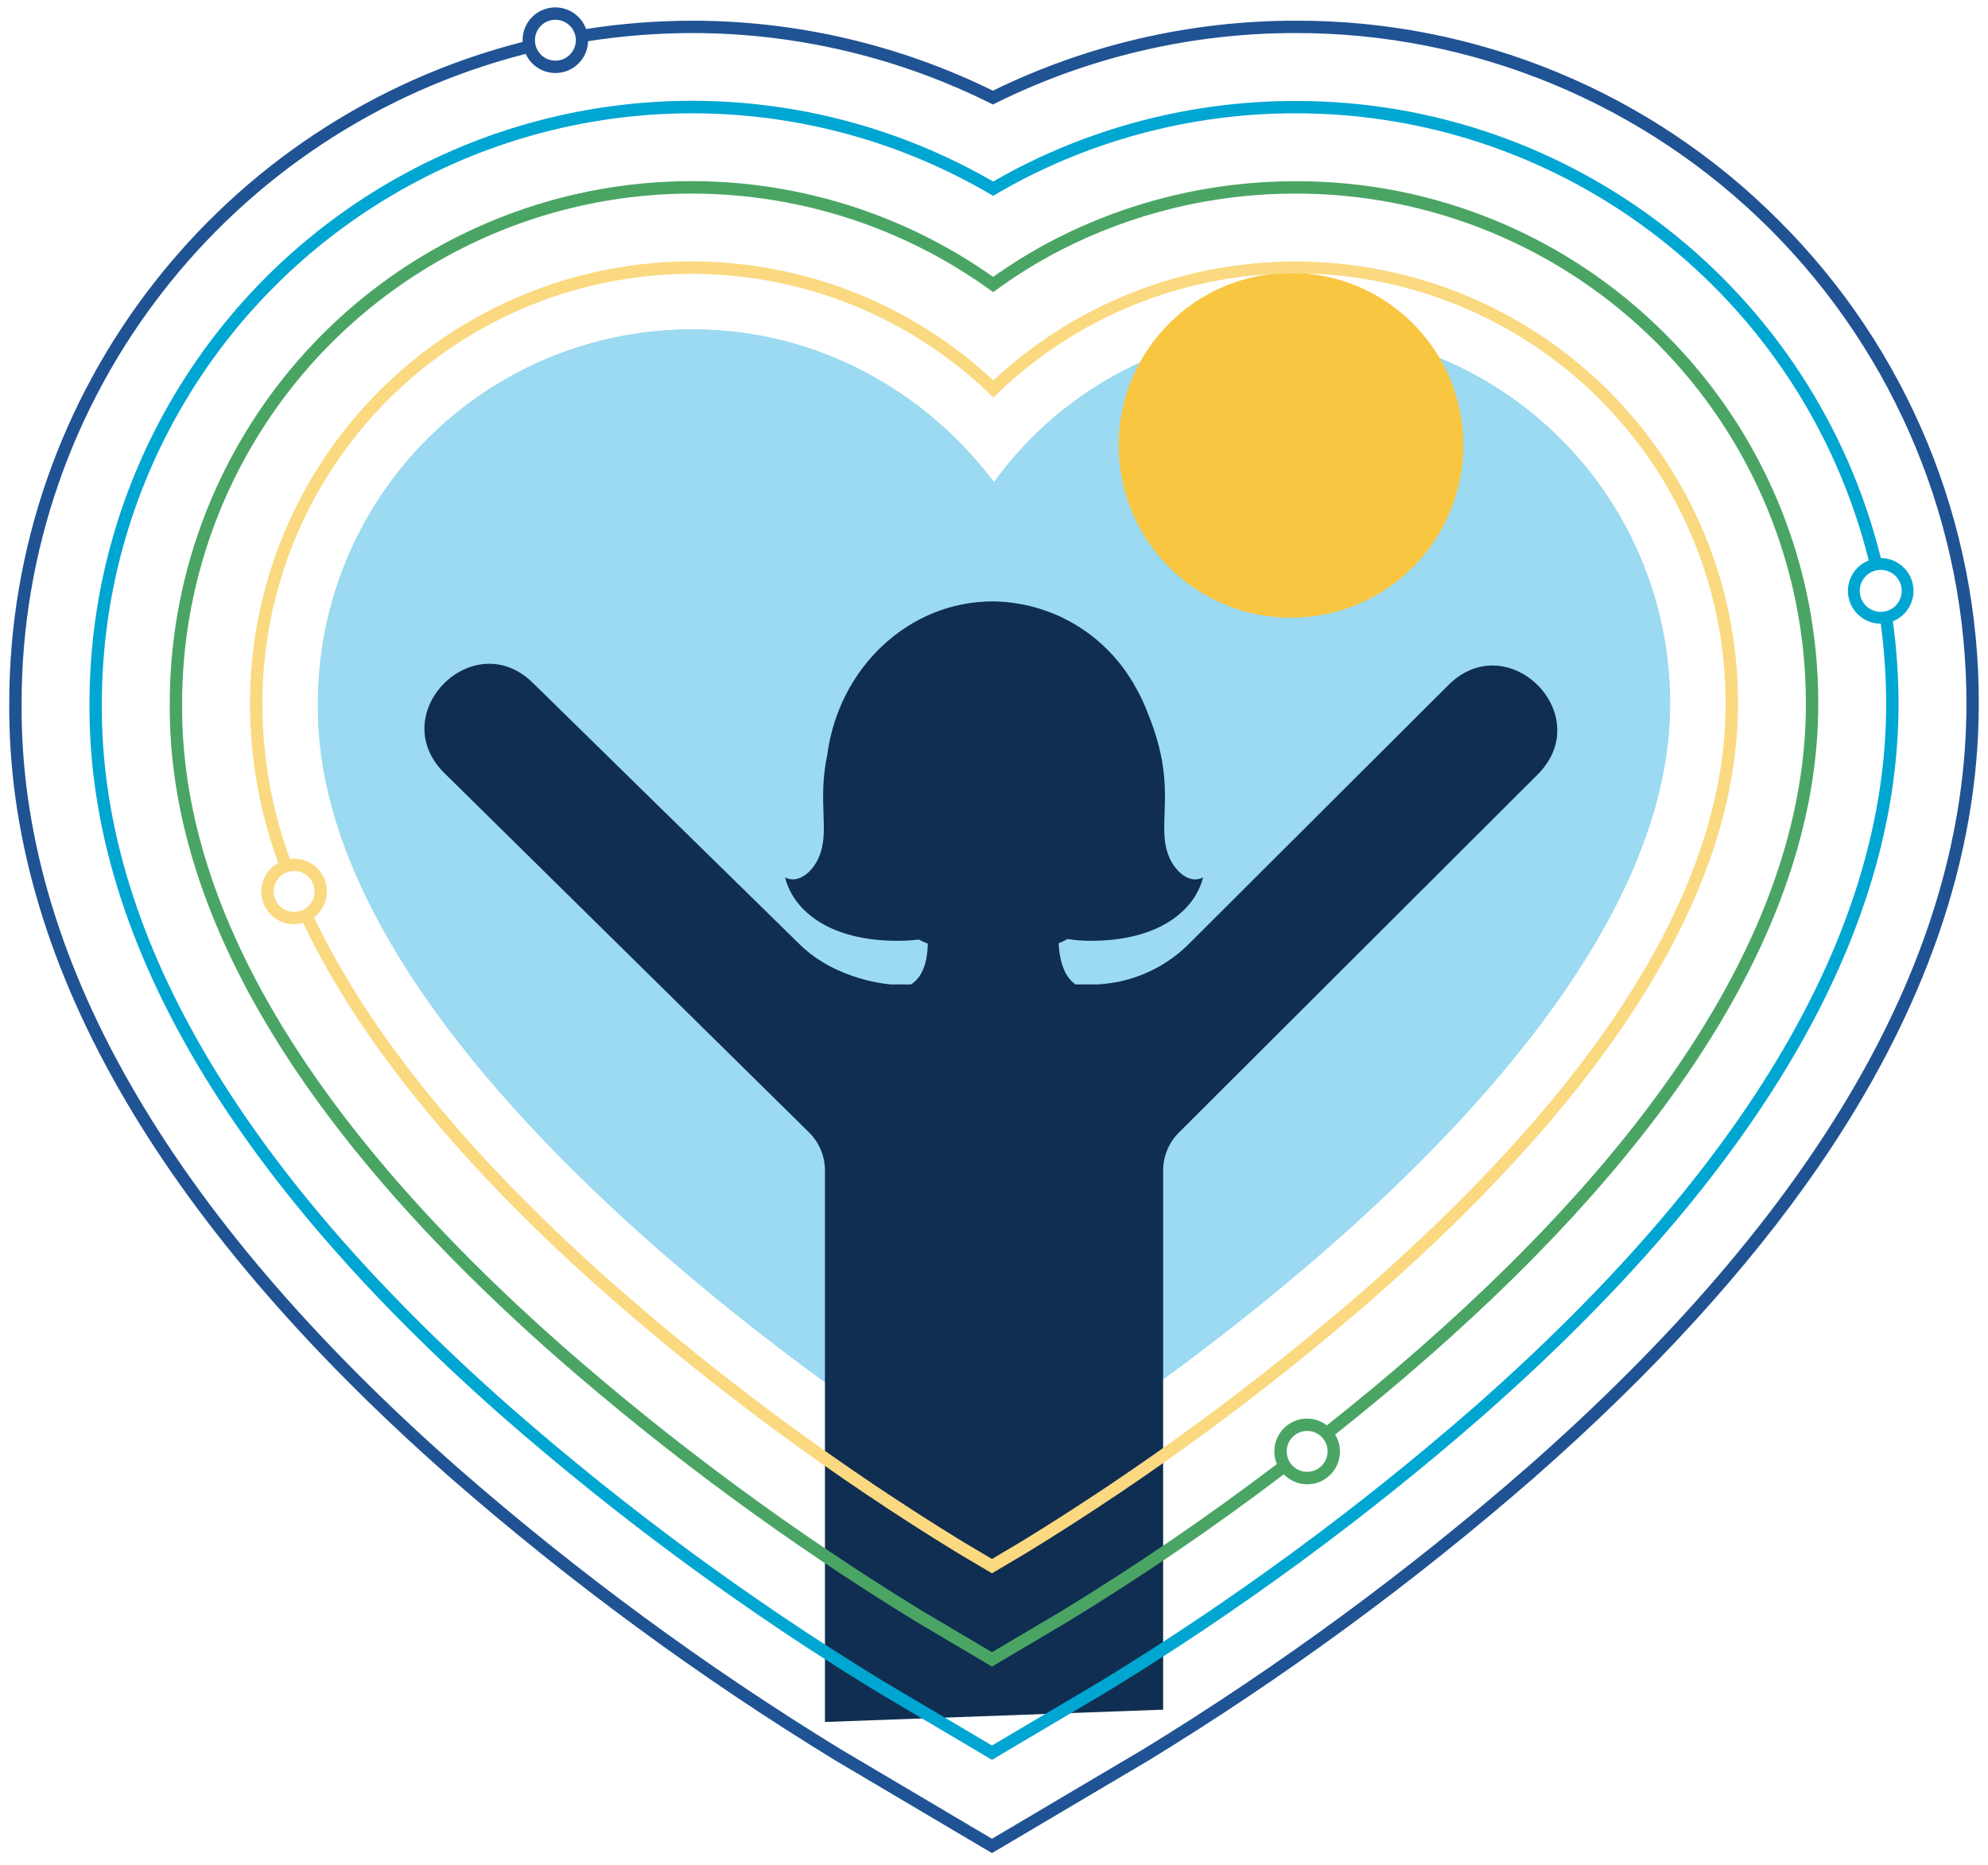
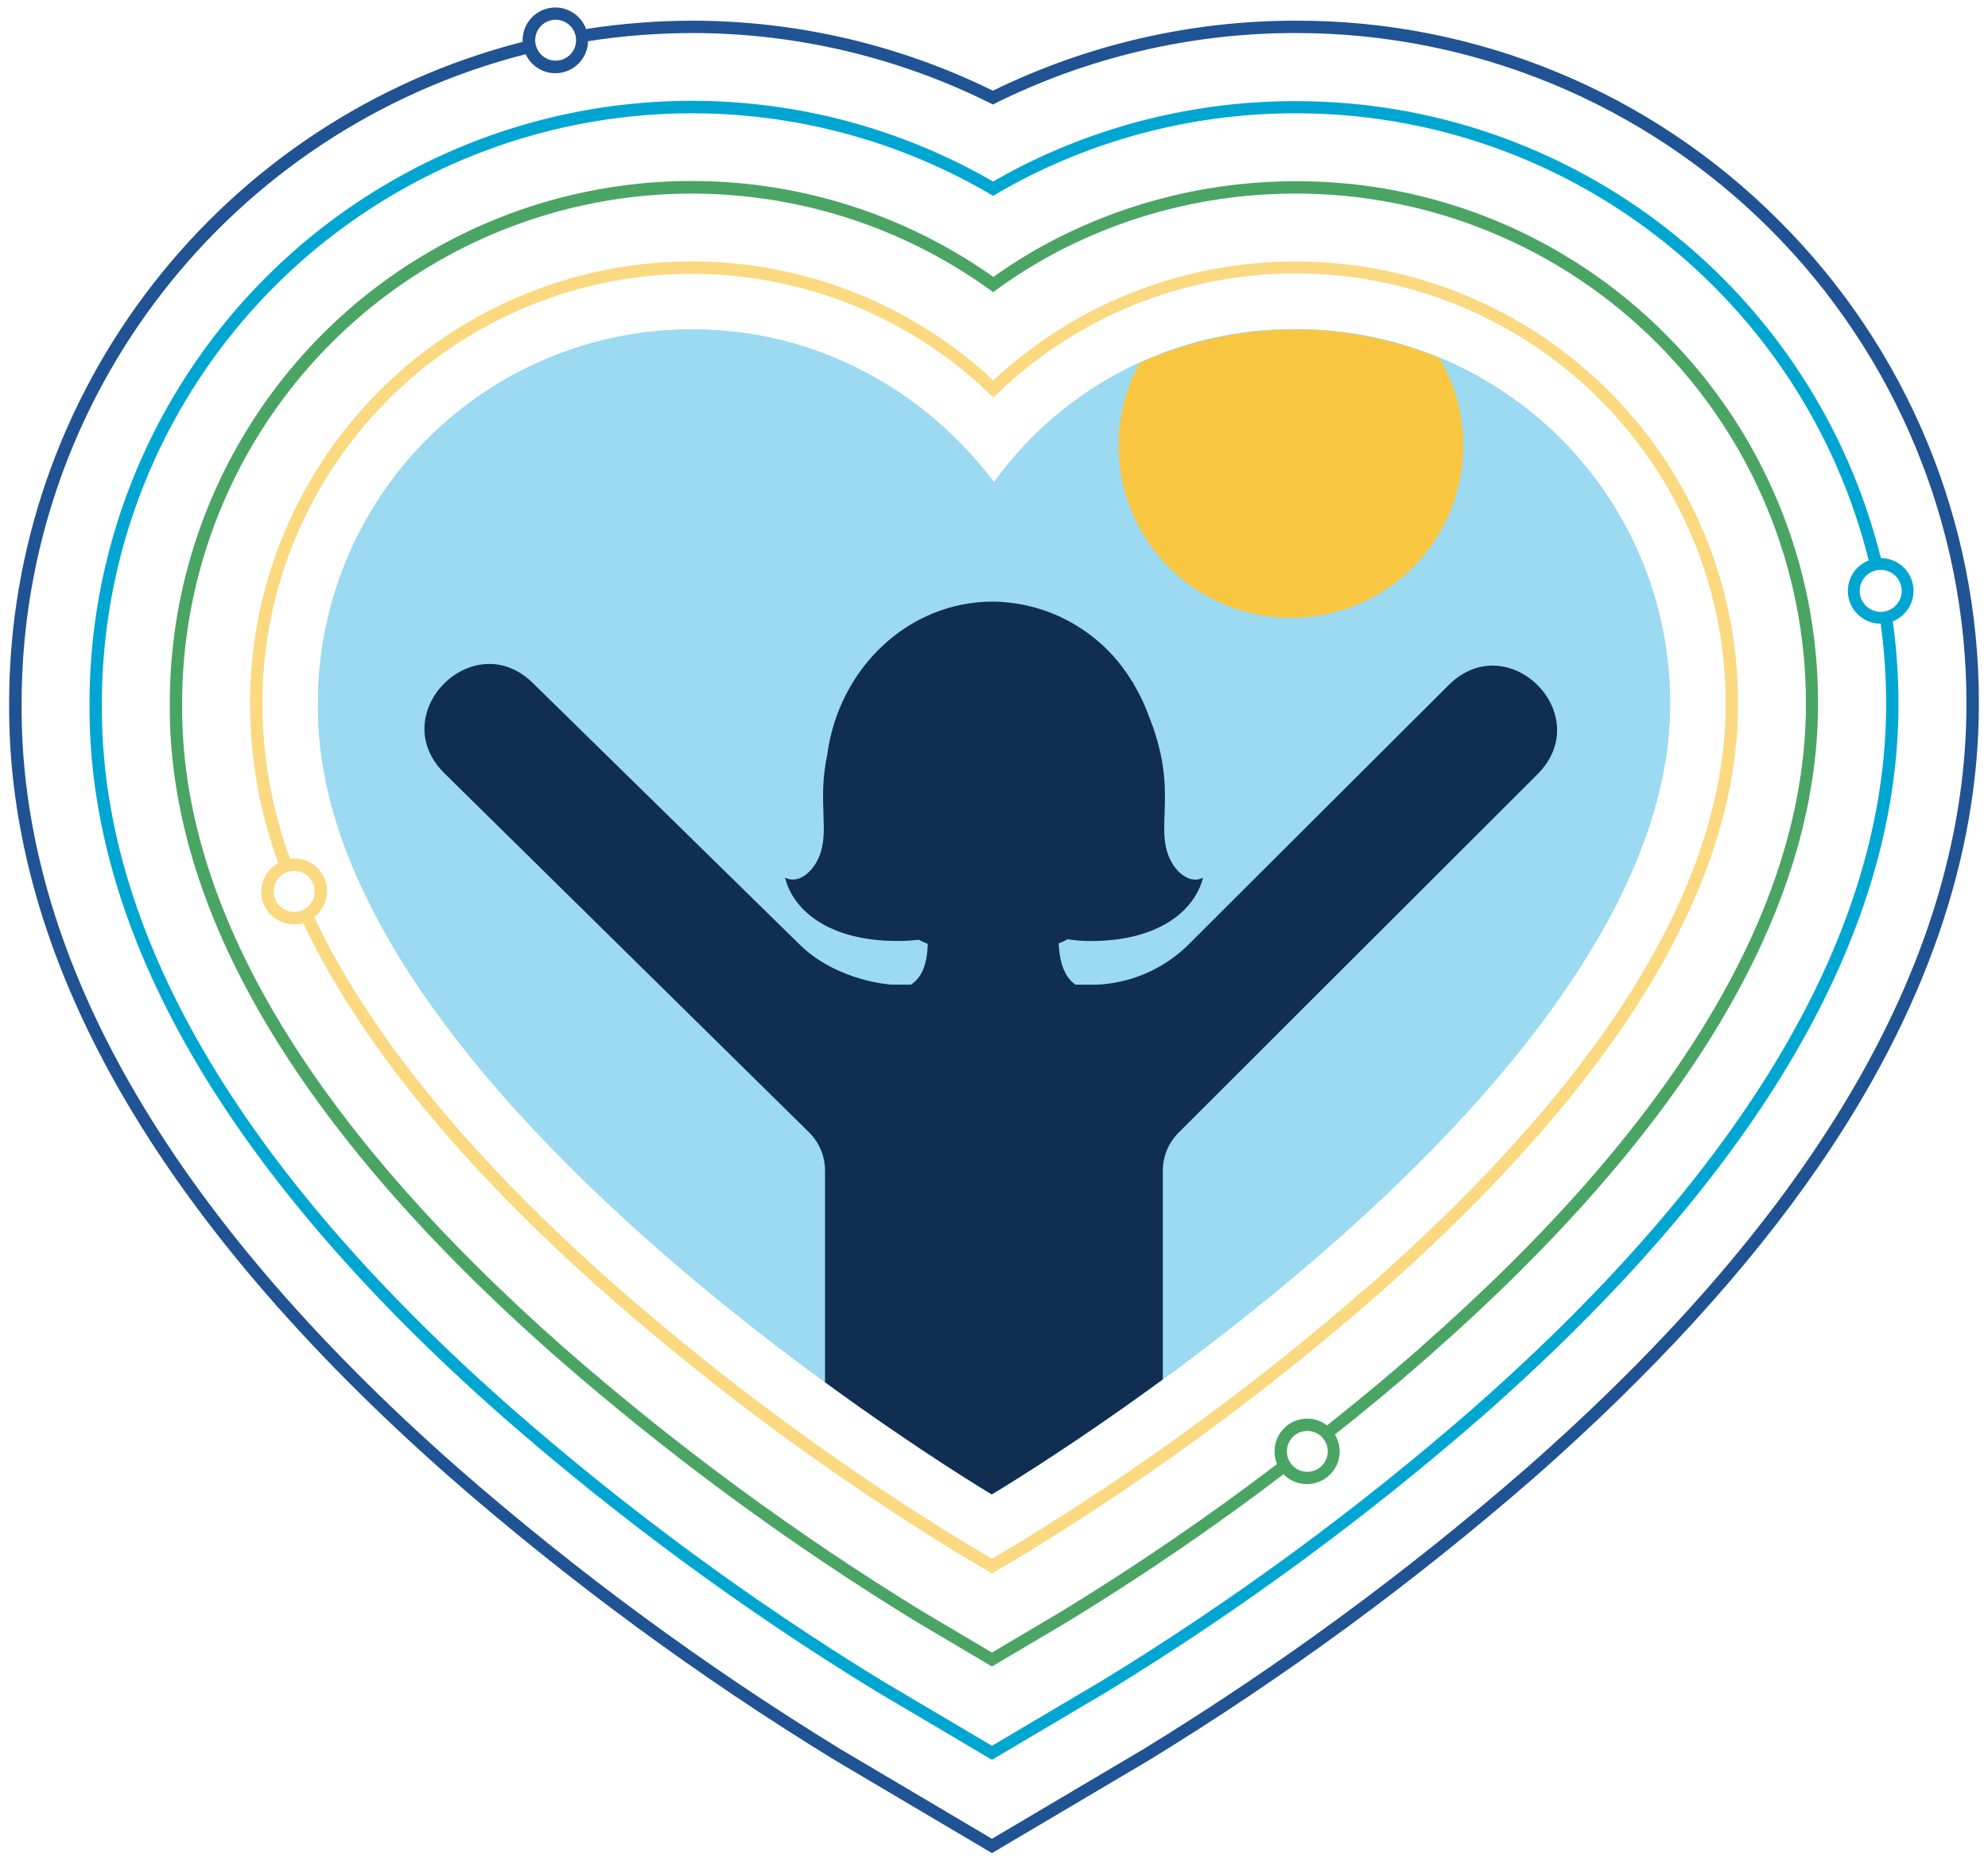
- <svg xmlns="http://www.w3.org/2000/svg" viewBox="0 0 322 302">
+ <svg xmlns="http://www.w3.org/2000/svg" id="Layer_1" data-name="Layer 1" viewBox="0 0 322 302">
  <defs>
-     <style>.cls-1{fill:#9bdaf1;}.cls-2{fill:none;}.cls-3{clip-path:url(#clip-path);}.cls-4{fill:#102e51;}.cls-5{fill:#f9c642;}.cls-6{fill:#4aa564;}.cls-7{fill:#205393;}.cls-8{fill:#fad980;}.cls-9{fill:#00a6d2;}</style>
-     <clipPath>
-       <path class="cls-1" d="M160.672,242.015s109.834-64.977,109.834-127.975a60.53,60.53,0,0,0-60.689-60.689,59.676,59.676,0,0,0-48.815,24.737c-11.214-14.842-28.695-24.737-48.815-24.737a60.53,60.53,0,0,0-60.689,60.689c-.66,62.998,109.174,127.975,109.174,127.975" />
-     </clipPath>
+     <style>.cls-1{fill:#9bdaf1;}.cls-2{fill:none;}.cls-3{fill:#4aa564;}.cls-4{fill:#205393;}.cls-5{fill:#fad980;}.cls-6{fill:#00a6d2;}.cls-7{fill:#f9c642;}.cls-8{fill:#102e51;}</style>
  </defs>
-   <path class="cls-1" d="M160.672,242.015s109.834-64.977,109.834-127.975a60.53,60.53,0,0,0-60.689-60.689,59.676,59.676,0,0,0-48.815,24.737c-11.214-14.842-28.695-24.737-48.815-24.737a60.53,60.53,0,0,0-60.689,60.689c-.66,62.998,109.174,127.975,109.174,127.975" />
-   <path class="cls-2" d="M160.672,242.015s109.834-64.977,109.834-127.975a60.53,60.53,0,0,0-60.689-60.689,59.676,59.676,0,0,0-48.815,24.737c-11.214-14.842-28.695-24.737-48.815-24.737a60.53,60.53,0,0,0-60.689,60.689c-.66,62.998,109.174,127.975,109.174,127.975" />
-   <path class="cls-1" d="M160.672,242.015s109.834-64.977,109.834-127.975a60.53,60.53,0,0,0-60.689-60.689,59.676,59.676,0,0,0-48.815,24.737c-11.214-14.842-28.695-24.737-48.815-24.737a60.53,60.53,0,0,0-60.689,60.689c-.66,62.998,109.174,127.975,109.174,127.975" />
-   <g class="cls-3">
-     <path class="cls-4" d="M234.587,110.959l-42.378,42.26a22.547,22.547,0,0,1-14.539,6.208h-3.462c-1.951-1.349-2.609-4.075-2.739-6.673a10.958,10.958,0,0,0,1.463-.681,23.223,23.223,0,0,0,3.734.29c11.122,0,16.86-4.959,18.193-10.265-2.049,1.087-4.365-.744-5.446-3.193-2.35-5.339,1.519-10.935-3.34-22.991a29.785,29.785,0,0,0-2.319-4.947c-.115-.217-.233-.436-.354-.658l.013.089A26.658,26.658,0,0,0,160.804,97.397c-13.647,0-24.93,10.774-26.802,24.783-1.663,7.926.498,12.41-1.402,16.724-1.079,2.449-3.397,4.281-5.444,3.193,1.331,5.306,7.069,10.265,18.19,10.265a29.001,29.001,0,0,0,3.477-.204,10.723,10.723,0,0,0,1.458.667c-.054,2.603-.674,5.309-2.723,6.601h-3.214s-8.844-.513-14.934-6.603L86.397,110.681c-9.647-9.647-24.117,4.823-14.47,14.47l59.062,58.191a8.657,8.657,0,0,1,2.631,6.139v89.39L188.395,276.88V189.481a8.658,8.658,0,0,1,2.631-6.139l58.031-57.913C258.704,115.782,244.233,101.312,234.587,110.959Z" />
-     <circle class="cls-5" cx="209.106" cy="72.121" r="27.917" />
-   </g>
-   <path class="cls-6" d="M269.748,54.109a84.168,84.168,0,0,0-59.931-24.758A85.225,85.225,0,0,0,170.96,38.693a82.841,82.841,0,0,0-10.099,6.152A84.555,84.555,0,0,0,27.497,113.911C27.2,147.296,48.219,182.875,89.972,219.66a429.212,429.212,0,0,0,58.48,43.011l12.22,7.229,12.22-7.229a414.553,414.553,0,0,0,35.043-23.905,5.294,5.294,0,0,0,8.323-6.44c4.948-3.925,10.052-8.147,15.17-12.642,41.856-36.765,63.078-72.309,63.078-105.643A84.169,84.169,0,0,0,269.748,54.109ZM211.721,238.362a3.312,3.312,0,1,1,3.312-3.312A3.312,3.312,0,0,1,211.721,238.362Zm18.387-20.181c-5.126,4.503-10.236,8.729-15.189,12.655a5.26,5.26,0,0,0-3.198-1.098,5.309,5.309,0,0,0-4.899,7.363A412.484,412.484,0,0,1,171.873,260.95l-11.201,6.627L149.47,260.95A426.975,426.975,0,0,1,91.294,218.16c-41.3-36.386-62.09-71.458-61.796-104.238A82.567,82.567,0,0,1,160.862,47.314a80.927,80.927,0,0,1,11.013-6.843,83.216,83.216,0,0,1,37.941-9.119,82.53,82.53,0,0,1,82.689,82.689C292.506,146.774,271.512,181.812,230.107,218.181Z" />
-   <path class="cls-7" d="M288.133,35.724a109.998,109.998,0,0,0-78.316-32.373,111.442,111.442,0,0,0-48.994,11.337A110.408,110.408,0,0,0,112.186,3.351,112.55,112.55,0,0,0,94.929,4.697,5.3,5.3,0,0,0,84.645,6.512c0,.092.022.178.027.269A110.552,110.552,0,0,0,1.498,113.79C1.173,155.026,25.155,197.207,72.784,239.169a458.476,458.476,0,0,0,62.43,45.88L160.672,300.11,186.13,285.049a462.036,462.036,0,0,0,62.456-45.831c19.036-16.721,34.491-33.625,45.937-50.243,17.241-25.033,25.983-50.245,25.983-74.934A109.998,109.998,0,0,0,288.133,35.724ZM89.957,3.2a3.312,3.312,0,1,1-3.312,3.312A3.312,3.312,0,0,1,89.957,3.2ZM247.266,237.715a459.757,459.757,0,0,1-62.154,45.612l-24.44,14.458-24.44-14.458a456.231,456.231,0,0,1-62.126-45.66C26.924,196.1,3.169,154.421,3.498,113.784A108.55,108.55,0,0,1,85.144,8.726a5.294,5.294,0,0,0,10.11-2.055,110.529,110.529,0,0,1,16.933-1.319,108.388,108.388,0,0,1,48.635,11.572A109.386,109.386,0,0,1,209.817,5.351,108.529,108.529,0,0,1,318.506,114.041C318.506,154.583,294.537,196.193,247.266,237.715Z" />
-   <path class="cls-8" d="M260.555,63.302a71.856,71.856,0,0,0-99.663-1.698A71.551,71.551,0,0,0,40.497,113.985a75.062,75.062,0,0,0,4.574,25.763,5.294,5.294,0,0,0,2.564,9.935,5.238,5.238,0,0,0,1.456-.229c9.186,19.293,25.704,39.51,49.473,60.451a414.627,414.627,0,0,0,56.505,41.577l5.601,3.313,5.601-3.313a418.17,418.17,0,0,0,56.576-41.566c38.922-34.189,58.658-66.446,58.658-95.876A71.254,71.254,0,0,0,260.555,63.302ZM44.324,144.371a3.312,3.312,0,1,1,3.312,3.312A3.312,3.312,0,0,1,44.324,144.371ZM221.528,208.414a415.877,415.877,0,0,1-56.274,41.347l-4.582,2.711-4.582-2.711a412.323,412.323,0,0,1-56.202-41.356c-23.595-20.788-39.965-40.804-49.02-59.848a5.292,5.292,0,0,0-3.232-9.498,5.23,5.23,0,0,0-.669.068,73.155,73.155,0,0,1-4.47-25.132A69.566,69.566,0,0,1,160.9,64.376a69.656,69.656,0,0,1,118.606,49.664C279.506,142.87,259.999,174.622,221.528,208.414Z" />
-   <path class="cls-9" d="M309.937,95.692a5.317,5.317,0,0,0-5.287-5.31,97.577,97.577,0,0,0-94.834-74.03,98.283,98.283,0,0,0-44.807,10.783q-2.1,1.081-4.142,2.265A97.576,97.576,0,0,0,14.497,113.845c-.312,37.313,22.188,76.195,66.88,115.569A443.842,443.842,0,0,0,141.833,273.86l18.839,11.145L179.511,273.86a447.372,447.372,0,0,0,60.496-44.409c44.789-39.342,67.499-78.171,67.499-115.41a99.666,99.666,0,0,0-.911-13.425A5.313,5.313,0,0,0,309.937,95.692ZM238.687,227.948a445.13,445.13,0,0,1-60.194,44.191l-17.821,10.543-17.821-10.543A441.594,441.594,0,0,1,82.7,227.914c-44.239-38.976-66.512-77.35-66.203-114.059A95.607,95.607,0,0,1,160.865,31.72q2.485-1.481,5.06-2.808a96.274,96.274,0,0,1,43.892-10.561,95.579,95.579,0,0,1,92.867,72.407,5.305,5.305,0,0,0,1.941,10.245l.004,0a97.656,97.656,0,0,1,.877,13.037C305.506,150.679,283.025,189.003,238.687,227.948ZM304.625,99.091a3.399,3.399,0,1,1,3.4-3.399A3.403,3.403,0,0,1,304.625,99.091Z" />
+   <path class="cls-1" d="M160.67,242s109.84-65,109.84-128a60.53,60.53,0,0,0-60.69-60.69A59.7,59.7,0,0,0,161,78.09c-11.21-14.84-28.69-24.74-48.81-24.74A60.53,60.53,0,0,0,51.5,114c-.66,63,109.17,128,109.17,128" />
+   <path class="cls-2" d="M160.67,242s109.84-65,109.84-128a60.53,60.53,0,0,0-60.69-60.69A59.7,59.7,0,0,0,161,78.09c-11.21-14.84-28.69-24.74-48.81-24.74A60.53,60.53,0,0,0,51.5,114c-.66,63,109.17,128,109.17,128" />
+   <path class="cls-1" d="M160.67,242s109.84-65,109.84-128a60.53,60.53,0,0,0-60.69-60.69A59.7,59.7,0,0,0,161,78.09c-11.21-14.84-28.69-24.74-48.81-24.74A60.53,60.53,0,0,0,51.5,114c-.66,63,109.17,128,109.17,128" />
+   <path class="cls-3" d="M269.75,54.11a84.16,84.16,0,0,0-59.93-24.76A85.26,85.26,0,0,0,171,38.69a82.53,82.53,0,0,0-10.1,6.16A84.55,84.55,0,0,0,27.5,113.91c-.3,33.39,20.72,69,62.47,105.75a430,430,0,0,0,58.48,43l12.22,7.23,12.22-7.23a412.42,412.42,0,0,0,35-23.9,5.31,5.31,0,0,0,9.1-3.72,5.25,5.25,0,0,0-.77-2.72c5-3.93,10.05-8.15,15.17-12.65,41.85-36.76,63.08-72.3,63.08-105.64A84.18,84.18,0,0,0,269.75,54.11Zm-58,184.25a3.31,3.31,0,1,1,3.31-3.31A3.31,3.31,0,0,1,211.72,238.36Zm18.39-20.18c-5.13,4.5-10.24,8.73-15.19,12.66a5.25,5.25,0,0,0-3.2-1.1,5.31,5.31,0,0,0-4.9,7.36A412.87,412.87,0,0,1,171.87,261l-11.2,6.63L149.47,261a428,428,0,0,1-58.18-42.79C50,181.77,29.2,146.7,29.5,113.92A82.57,82.57,0,0,1,160.86,47.31a81.64,81.64,0,0,1,11-6.84,83.12,83.12,0,0,1,37.94-9.12A82.54,82.54,0,0,1,292.51,114C292.51,146.77,271.51,181.81,230.11,218.18Z" />
+   <path class="cls-4" d="M288.13,35.72A110,110,0,0,0,209.82,3.35a111.52,111.52,0,0,0-49,11.34A110.32,110.32,0,0,0,112.19,3.35,112.25,112.25,0,0,0,94.93,4.7,5.3,5.3,0,0,0,84.65,6.51c0,.09,0,.18,0,.27a110.54,110.54,0,0,0-83.17,107C1.17,155,25.16,197.21,72.78,239.17a460,460,0,0,0,62.43,45.88l25.46,15.06,25.46-15.06a462.12,462.12,0,0,0,62.46-45.83c19-16.72,34.49-33.63,45.93-50.25,17.24-25,26-50.24,26-74.93A110,110,0,0,0,288.13,35.72ZM90,3.2a3.31,3.31,0,1,1-3.31,3.31A3.31,3.31,0,0,1,90,3.2ZM247.27,237.72a460.81,460.81,0,0,1-62.16,45.61l-24.44,14.46-24.44-14.46a456.81,456.81,0,0,1-62.12-45.66C26.92,196.1,3.17,154.42,3.5,113.78a108.53,108.53,0,0,1,81.64-105A5.3,5.3,0,0,0,95.25,6.67a110.6,110.6,0,0,1,16.94-1.32,108.41,108.41,0,0,1,48.63,11.57,109.42,109.42,0,0,1,49-11.57A108.54,108.54,0,0,1,318.51,114C318.51,154.58,294.54,196.19,247.27,237.72Z" />
+   <path class="cls-5" d="M260.56,63.3a71.87,71.87,0,0,0-99.67-1.7A71.55,71.55,0,0,0,40.5,114a75.23,75.23,0,0,0,4.57,25.77,5.29,5.29,0,0,0,2.57,9.93,5,5,0,0,0,1.45-.23q13.78,29,49.48,60.46a413.66,413.66,0,0,0,56.5,41.57l5.6,3.32,5.6-3.32a417.59,417.59,0,0,0,56.58-41.56c38.92-34.19,58.66-66.45,58.66-95.88A71.25,71.25,0,0,0,260.56,63.3ZM44.32,144.37a3.32,3.32,0,1,1,3.32,3.31A3.32,3.32,0,0,1,44.32,144.37Zm177.21,64a415.14,415.14,0,0,1-56.28,41.35l-4.58,2.71-4.58-2.71a412.65,412.65,0,0,1-56.2-41.35c-23.6-20.79-40-40.81-49-59.85a5.29,5.29,0,0,0-3.23-9.5,4.9,4.9,0,0,0-.67.07A73.11,73.11,0,0,1,42.5,114,69.56,69.56,0,0,1,160.9,64.38,69.66,69.66,0,0,1,279.51,114C279.51,142.87,260,174.62,221.53,208.41Z" />
+   <path class="cls-6" d="M309.94,95.69a5.32,5.32,0,0,0-5.29-5.31,97.59,97.59,0,0,0-94.83-74A98.31,98.31,0,0,0,165,27.13c-1.4.73-2.78,1.48-4.14,2.27A97.57,97.57,0,0,0,14.5,113.85C14.18,151.16,36.69,190,81.38,229.41a444.19,444.19,0,0,0,60.45,44.45L160.67,285l18.84-11.15A448.51,448.51,0,0,0,240,229.45c44.79-39.34,67.5-78.17,67.5-115.41a99.51,99.51,0,0,0-.92-13.42A5.33,5.33,0,0,0,309.94,95.69ZM238.69,228a444.77,444.77,0,0,1-60.2,44.19l-17.82,10.54-17.82-10.54A440.48,440.48,0,0,1,82.7,227.91c-44.24-39-66.51-77.35-66.2-114A95.6,95.6,0,0,1,160.86,31.72c1.66-1,3.35-1.92,5.06-2.81a96.28,96.28,0,0,1,43.9-10.56,95.56,95.56,0,0,1,92.86,72.41A5.3,5.3,0,0,0,304.62,101h0a97.26,97.26,0,0,1,.88,13C305.51,150.68,283,189,238.69,228ZM304.62,99.09a3.4,3.4,0,1,1,3.4-3.4A3.4,3.4,0,0,1,304.62,99.09Z" />
+   <path class="cls-7" d="M233.17,58a61.34,61.34,0,0,0-48.59.79A27.92,27.92,0,1,0,233.17,58Z" />
+   <path class="cls-8" d="M234.59,111l-42.38,42.26a22.57,22.57,0,0,1-14.54,6.21h-3.46c-2-1.35-2.61-4.08-2.74-6.68a10.09,10.09,0,0,0,1.46-.68,23.39,23.39,0,0,0,3.74.29c11.12,0,16.86-5,18.19-10.26-2.05,1.08-4.37-.75-5.45-3.2-2.35-5.34,1.52-10.93-3.34-23a28.59,28.59,0,0,0-2.32-4.94c-.11-.22-.23-.44-.35-.66v.09a26.64,26.64,0,0,0-22.61-13c-13.64,0-24.93,10.77-26.8,24.78-1.66,7.93.5,12.41-1.4,16.72-1.08,2.45-3.4,4.28-5.44,3.2,1.33,5.3,7.07,10.26,18.19,10.26a28.6,28.6,0,0,0,3.47-.2,12.7,12.7,0,0,0,1.46.67c-.05,2.6-.67,5.31-2.72,6.6h-3.21s-8.85-.52-14.94-6.61l-43-42.14c-9.65-9.65-24.12,4.82-14.47,14.47L131,183.34a8.69,8.69,0,0,1,2.63,6.14v34.38c15.54,11.34,27,18.16,27,18.16s11.83-7,27.72-18.63V189.48a8.66,8.66,0,0,1,2.64-6.14l58-57.91C258.7,115.78,244.23,101.31,234.59,111Z" />
</svg>
